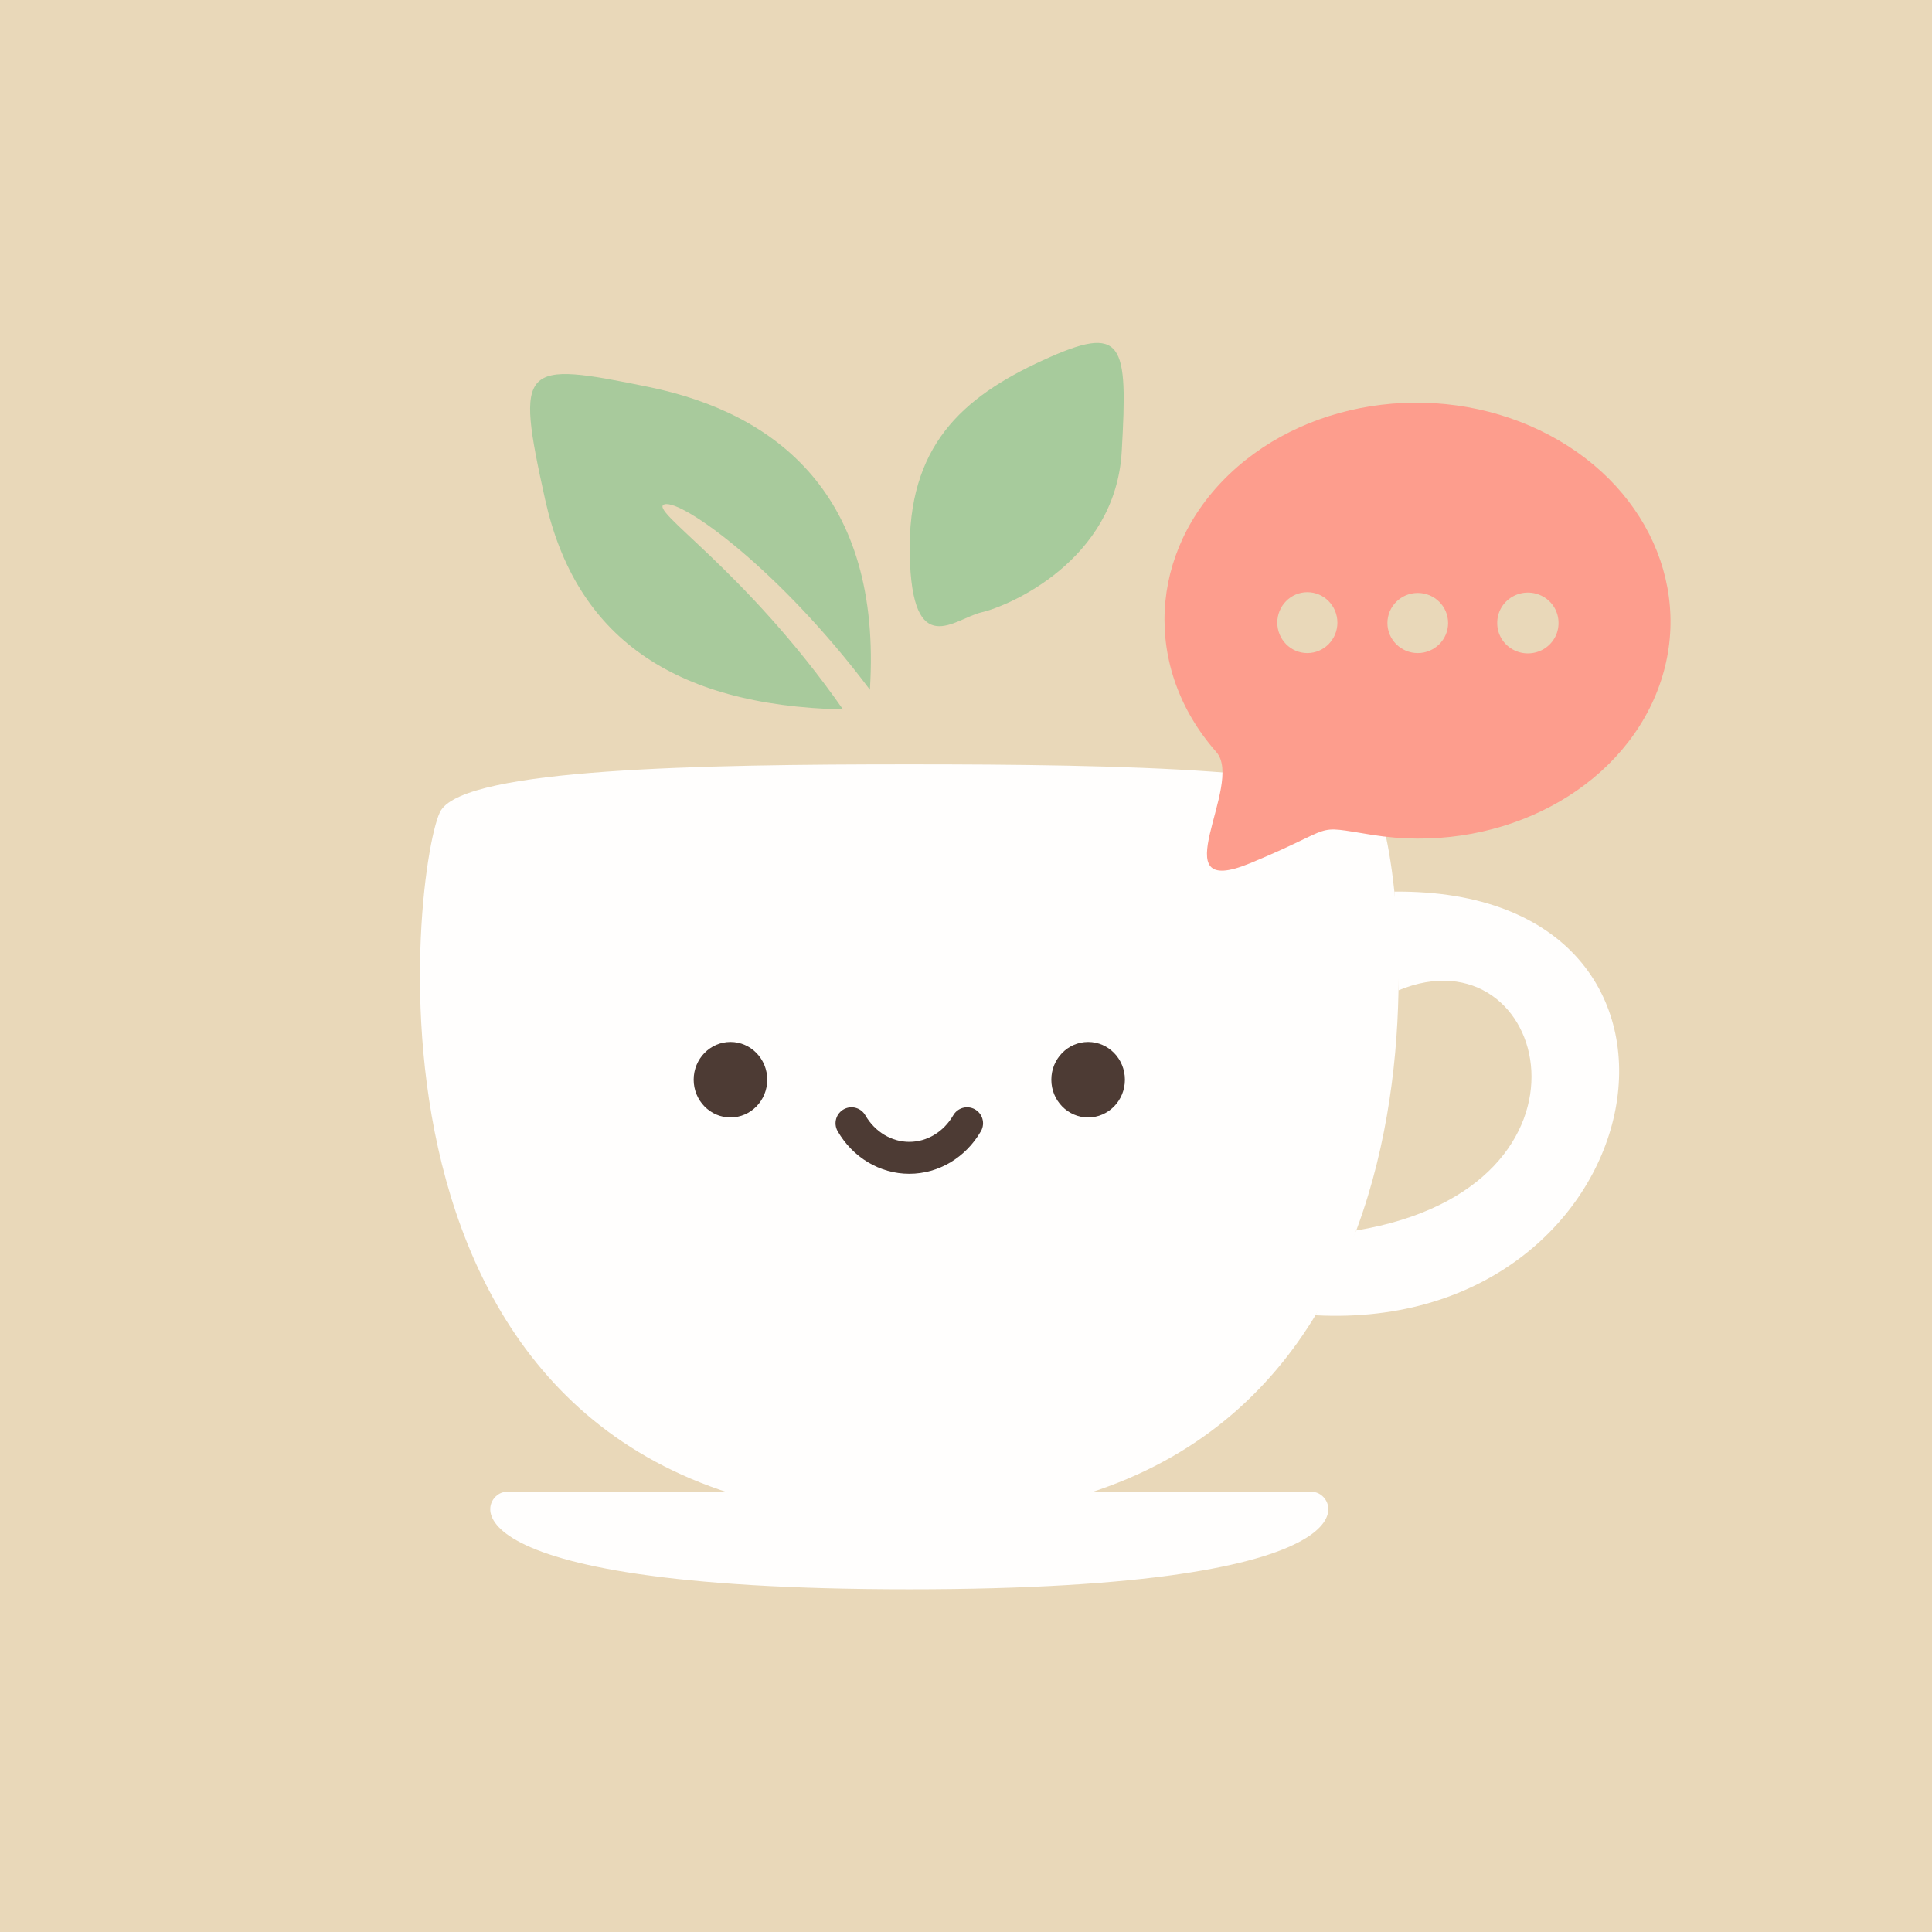
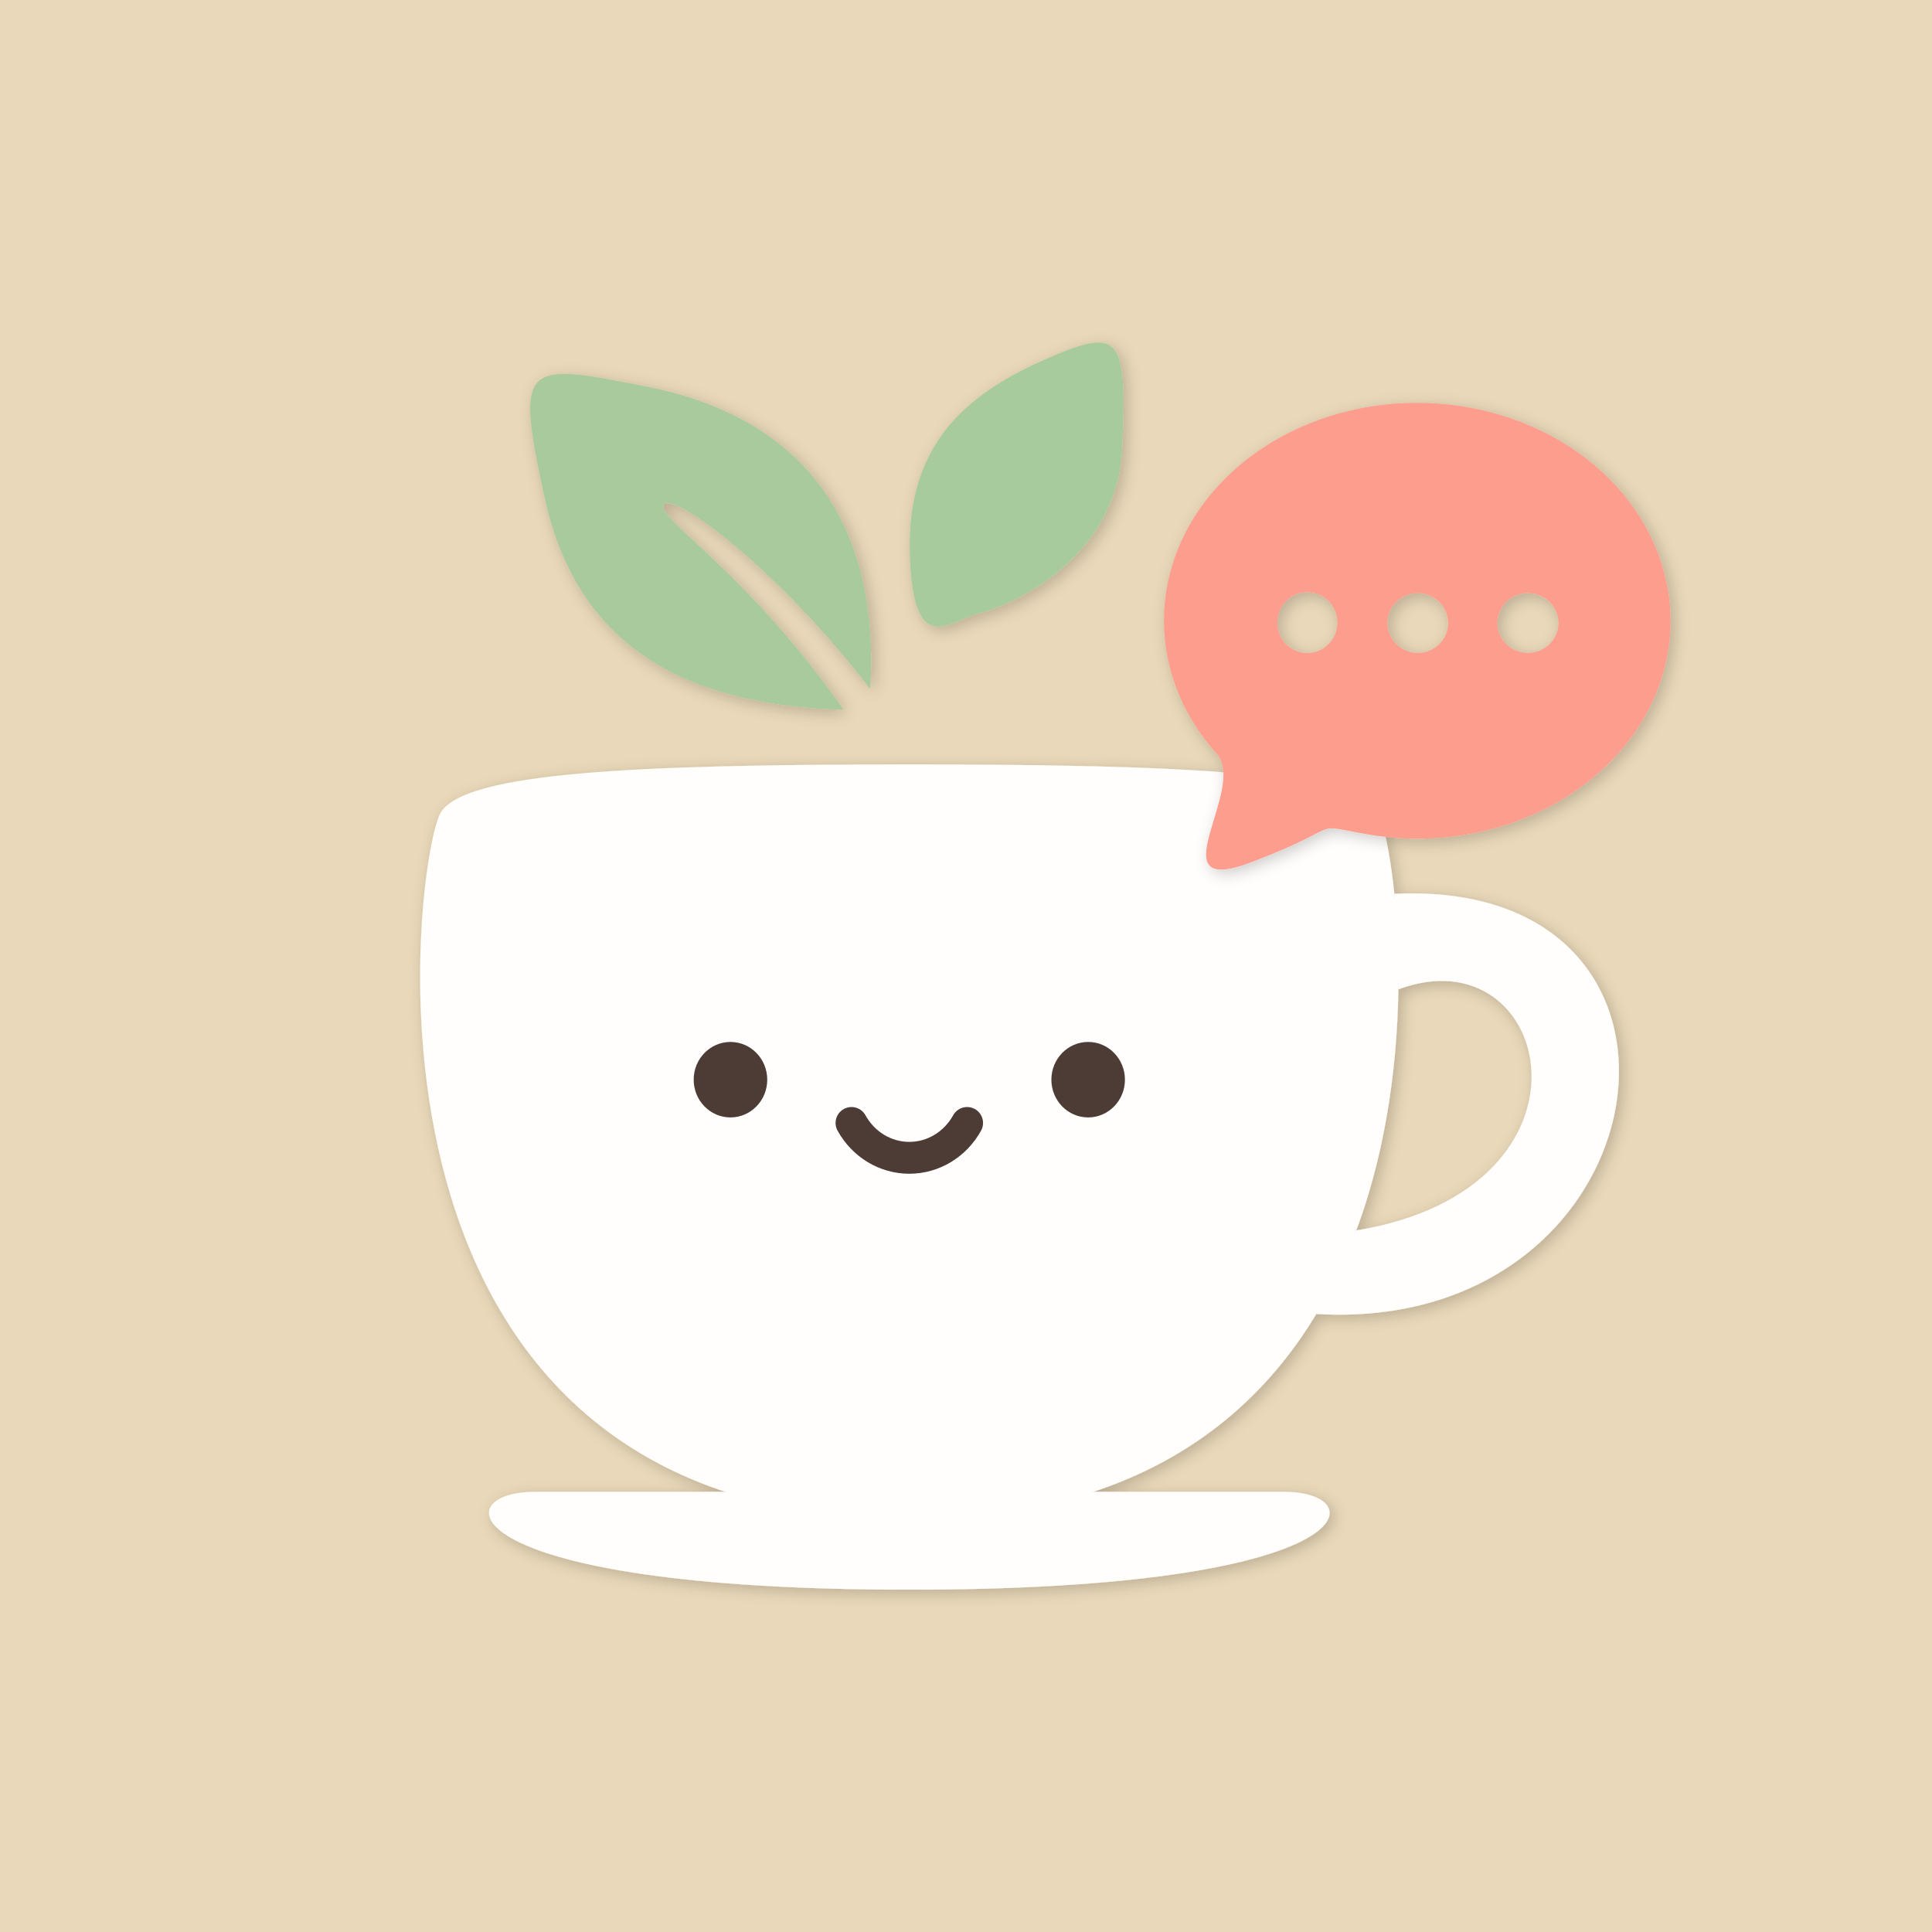
<svg xmlns="http://www.w3.org/2000/svg" viewBox="0 0 1024 1024" width="1024" height="1024">
  <rect width="100%" height="100%" fill="#e9d8b9" />
-   <path d="M 446.821,376.034 C 355.615,373.901 304.837,336.585 288.911,264.653 S 276.229,191.258 343.729,205.086 S 467.622,262.157 461.063,365.578 C 413.381,302.019 361.459,264.604 352.207,267.303 S 394.672,301.424 446.821,376.034 Z" fill="#a8ca9c" />
-   <path d="M 482.172,293.818 C 481.019,236.674 509.612,210.76 552.685,190.994 S 597.832,181.34 594.536,239.308 S 534.443,321.322 520.278,324.527 S 483.325,350.961 482.172,293.818 Z" fill="#a7cb9c" />
-   <path d="M 697.234,697.116 C 879.635,706.706 924.983,470.898 739.046,472.571 L 741.236,524.891 C 820.774,491.855 856.931,629.239 718.845,652.168 Z" fill="#fffefd" />
-   <path d="M 267.929,790.793 C 255.014,790.793 225.802,842.349 481.943,842.349 S 708.872,790.793 695.957,790.793 Z" fill="#fffefd" />
-   <path d="M 233.78,429.402 C 247.977,407.336 370.966,405.124 481.943,405.124 S 715.909,407.336 730.107,429.402 S 791.604,804.945 481.943,804.945 S 219.582,451.467 233.78,429.402 Z" fill="#fffefd" />
-   <path d="M 727.321,442.508 A 134.098,115.511 0.858 1,0 644.658,398.566 C 659.892,415.841 614.376,477.429 662.485,457.574 S 694.253,437.203 727.321,442.508 Z M 676.993,330.01 A 15.928,16.14 0 1,0 708.85,330.01 A 15.928,16.14 0 1,0 676.993,330.01 Z M 735.361,330.209 A 16.083,15.938 0 1,0 767.527,330.209 A 16.083,15.938 0 1,0 735.361,330.209 Z M 793.564,330.195 A 16.244,15.994 0 1,0 826.051,330.195 A 16.244,15.994 0 1,0 793.564,330.195 Z" fill="#fd9d8d" fill-rule="evenodd" />
-   <ellipse cx="387.159" cy="572.255" rx="19.496" ry="20.006" fill="#4d3b34" />
-   <ellipse cx="576.727" cy="572.255" rx="19.496" ry="20.006" fill="#4d3b34" />
-   <path d="M 451.309,595.34 A 36.063,38.809 0 0,0 512.577,595.34" stroke="#4d3b34" stroke-width="16.922" stroke-linecap="round" fill="none" />
+   <defs>
+     <filter id="foreground-shadow" x="-4%" y="-4%" width="108%" height="112%" color-interpolation-filters="sRGB">
+       <feDropShadow dx="2" dy="2" stdDeviation="4" flood-color="black" flood-opacity="0.2" />
+     </filter>
+   </defs>
+   <g filter="url(#foreground-shadow)">
+     <path d="M 447.129,376.168 C 354.857,373.646 304.429,336.211 288.612,263.573 S 277.401,191.918 343.895,205.14 S 467.457,261.969 461.221,365.216 C 413.204,302.559 358.01,261.159 351.962,267.286 S 394.98,301.558 447.129,376.168 Z" fill="#a8ca9c" />
+     <path d="M 482.205,292.967 C 480.652,235.622 512.199,208.999 553.115,190.873 S 597.367,177.539 594.768,237.404 S 534.235,321.483 518.838,325.126 S 483.759,350.311 482.205,292.967 Z" fill="#a7cb9c" />
+     <path d="M 697.668,696.447 C 884.241,707.393 920.934,465.133 739.037,473.755 L 741.169,524.375 C 822.962,493.792 854.995,629.682 718.843,652.169 Z" fill="#fffefd" />
+     <path d="M 283.31,790.699 C 235.319,790.699 239.246,842.56 481.952,842.56 S 728.584,790.699 680.593,790.699 Z" fill="#fffefd" />
+     <path d="M 233.9,430.179 C 248.014,409.385 336.784,405.164 481.952,405.164 S 715.889,409.385 730.003,430.179 S 791.806,805.049 481.952,805.049 S 219.786,450.973 233.9,430.179 Z" fill="#fffefd" />
+     <ellipse cx="387.16" cy="572.252" rx="19.494" ry="20.002" fill="#4d3b34" />
+     <ellipse cx="576.743" cy="572.252" rx="19.494" ry="20.002" fill="#4d3b34" />
+     <path d="M 451.315,595.192 A 35.387,36.983 0 0,0 512.588,595.192" stroke="#4d3b34" stroke-width="16.884" stroke-linecap="round" fill="none" />
+   </g>
+   <g filter="url(#foreground-shadow)">
+     <path d="M 724.624,442.2 A 134.224,115.491 0.137 1,0 644.936,399.548 C 661.447,417.946 611.681,476.806 663.786,456.813 S 692.292,436.571 724.624,442.2 Z M 677.018,328.771 A 15.935,16.138 4.434 0,1 708.793,331.235 A 15.935,16.138 4.434 0,1 677.018,328.771 Z M 735.403,328.639 A 16.115,15.935 5.577 0,1 767.48,331.772 A 16.115,15.935 5.577 0,1 735.403,328.639 Z M 793.592,330.182 A 16.23,15.994 0 0,1 826.051,330.182 A 16.23,15.994 0 0,1 793.592,330.182 Z" fill="#fd9d8d" fill-rule="evenodd" />
+   </g>
</svg>
